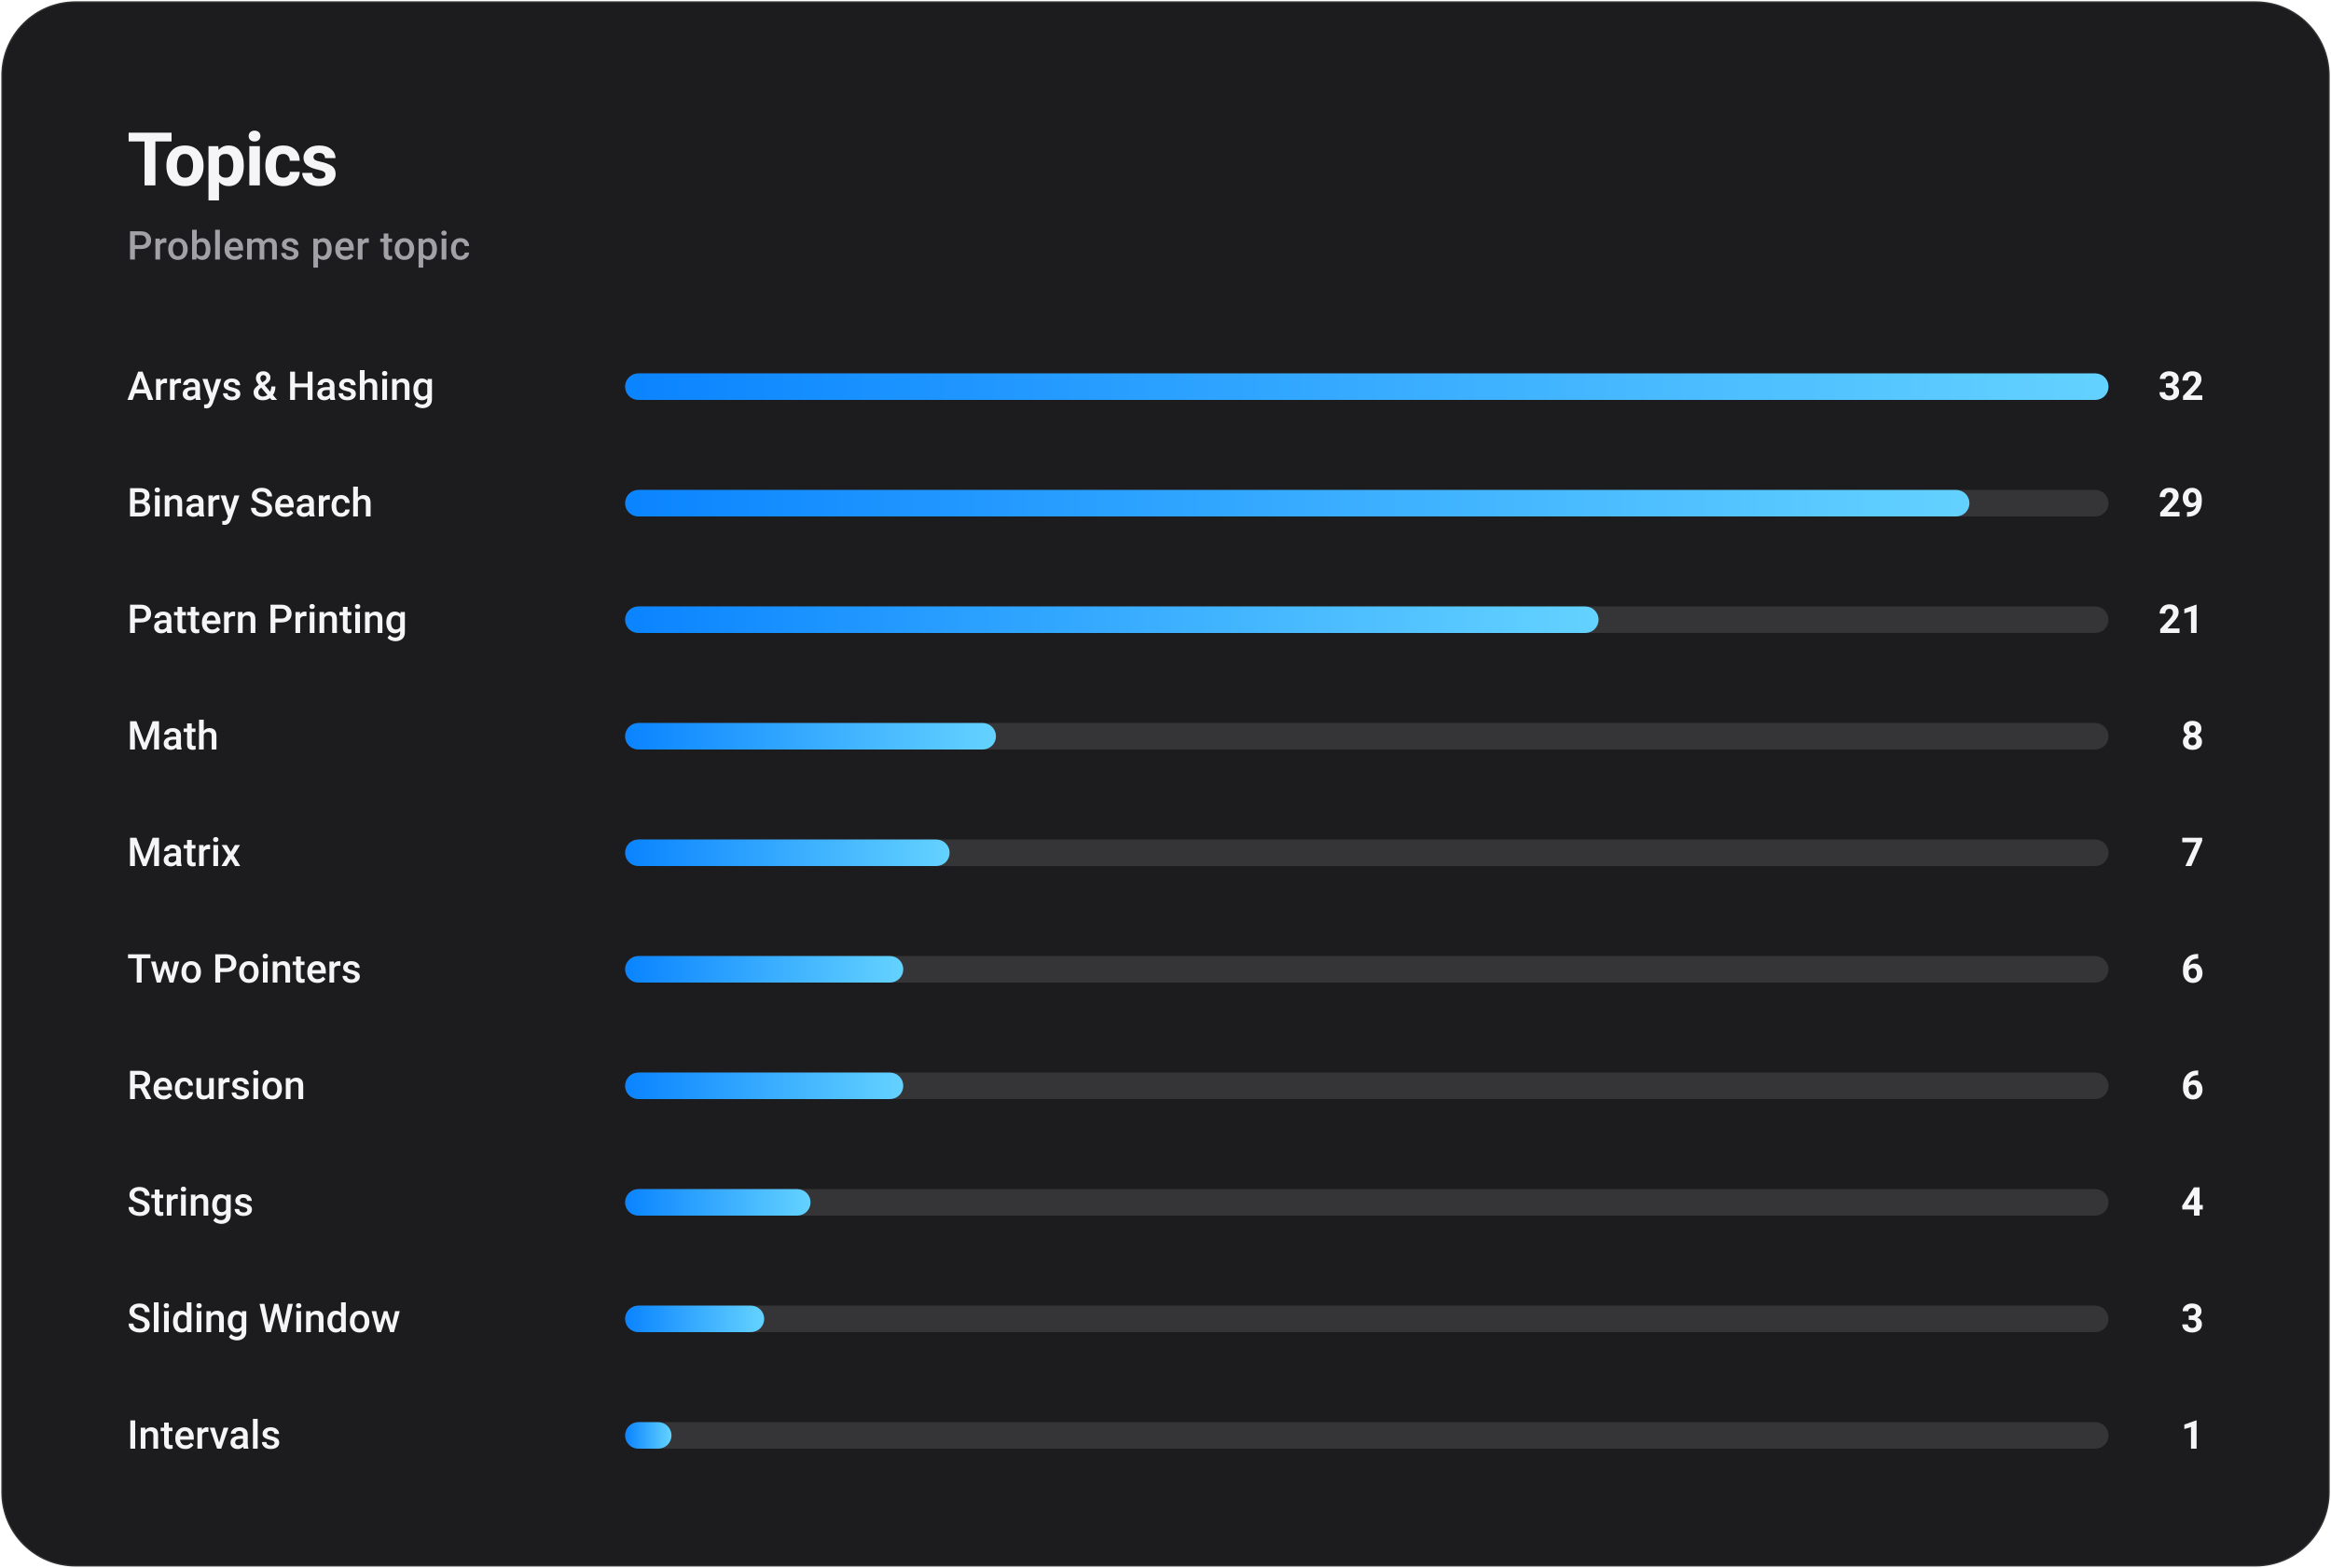
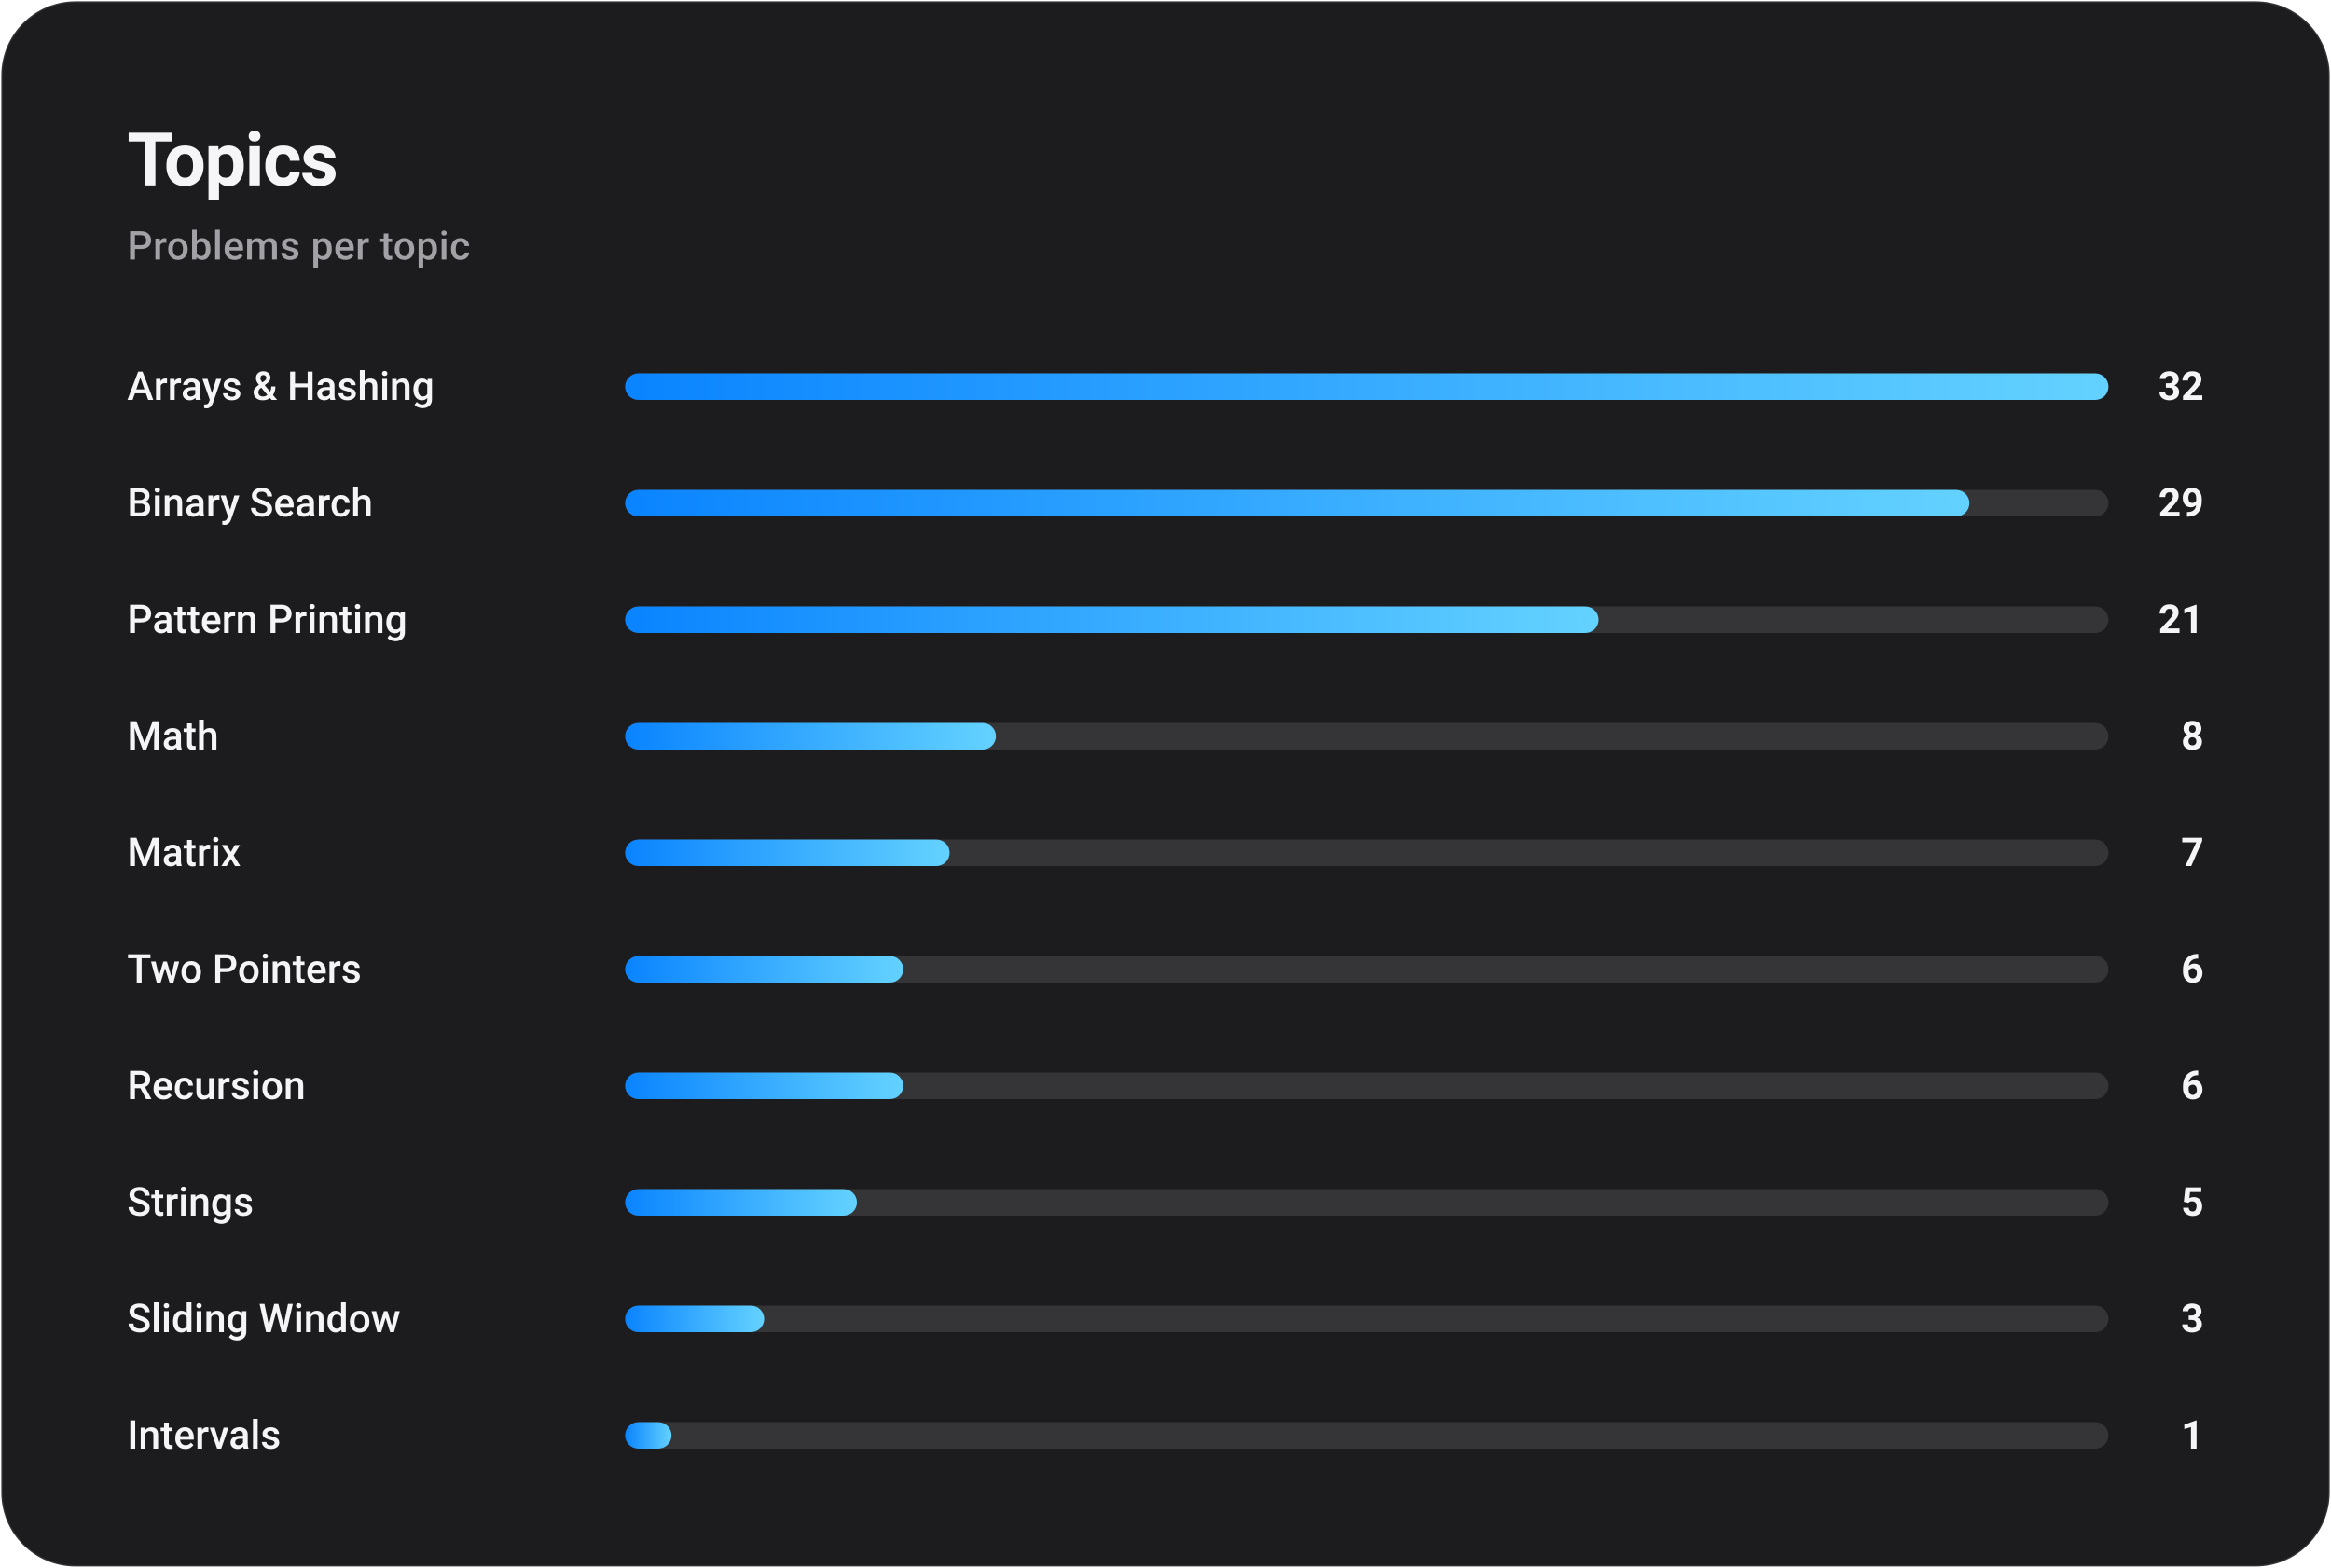
<svg xmlns="http://www.w3.org/2000/svg" width="880" height="592" viewBox="0 0 880 592" role="img" aria-labelledby="t d">
  <defs>
    <style>
text { font-family: -apple-system, BlinkMacSystemFont, "SF Pro Display", "SF Pro Text", "Segoe UI Variable Display", "Segoe UI", system-ui, Roboto, Helvetica, Arial, sans-serif; }
.num { font-variant-numeric: tabular-nums; }
@keyframes grow { from { transform: scaleX(0); } to { transform: scaleX(1); } }
@keyframes rise { from { transform: scaleY(0); } to { transform: scaleY(1); } }
@keyframes pop { from { opacity: 0; transform: scale(.92); } to { opacity: 1; transform: scale(1); } }
@keyframes fade { from { opacity: 0; transform: translateY(6px); } to { opacity: 1; transform: translateY(0); } }
.grow { transform-box: fill-box; transform-origin: 0% 50%; animation: grow .8s cubic-bezier(.22,1,.36,1) both; }
.rise { transform-box: fill-box; transform-origin: 50% 100%; animation: rise .8s cubic-bezier(.22,1,.36,1) both; }
.pop { transform-box: fill-box; transform-origin: 50% 50%; animation: pop .8s cubic-bezier(.22,1,.36,1) both; }
.fade { animation: fade .7s cubic-bezier(.22,1,.36,1) both; }
@media (prefers-reduced-motion: reduce) { .grow, .rise, .pop { transform-box: fill-box; transform-origin: 50% 50%; animation: pop .8s cubic-bezier(.22,1,.36,1) both; }
.fade { animation: none; } }
</style>
    <linearGradient id="acc" x1="0" y1="0" x2="1" y2="0">
      <stop offset="0" stop-color="#0A84FF" />
      <stop offset="1" stop-color="#64D2FF" />
    </linearGradient>
    <linearGradient id="accv" x1="0" y1="1" x2="0" y2="0">
      <stop offset="0" stop-color="#0A84FF" />
      <stop offset="1" stop-color="#64D2FF" />
    </linearGradient>
  </defs>
  <rect x="0.5" y="0.5" width="879" height="591" rx="28" fill="#1C1C1E" stroke="rgba(255,255,255,0.10)" />
  <text x="48" y="70" font-size="28" font-weight="700" fill="#F5F5F7" text-anchor="start" letter-spacing="-0.02em">Topics</text>
  <text x="48" y="98" font-size="15" font-weight="500" fill="#A1A1A6" text-anchor="start" letter-spacing="0.01em">Problems per topic</text>
  <text x="48" y="151" font-size="15" font-weight="500" fill="#F5F5F7" text-anchor="start" letter-spacing="0.0em">Arrays &amp; Hashing</text>
  <rect x="236" y="141" width="560" height="10" rx="5" fill="rgba(255,255,255,0.11)" />
  <rect class="grow" style="animation-delay:0ms" x="236" y="141" width="560.0" height="10" rx="5" fill="url(#acc)" />
  <text x="832" y="151" font-size="15" font-weight="650" fill="#F5F5F7" text-anchor="end" letter-spacing="0.0em" class="num">32</text>
  <text x="48" y="195" font-size="15" font-weight="500" fill="#F5F5F7" text-anchor="start" letter-spacing="0.0em">Binary Search</text>
  <rect x="236" y="185" width="560" height="10" rx="5" fill="rgba(255,255,255,0.11)" />
  <rect class="grow" style="animation-delay:60ms" x="236" y="185" width="507.5" height="10" rx="5" fill="url(#acc)" />
  <text x="832" y="195" font-size="15" font-weight="650" fill="#F5F5F7" text-anchor="end" letter-spacing="0.0em" class="num">29</text>
  <text x="48" y="239" font-size="15" font-weight="500" fill="#F5F5F7" text-anchor="start" letter-spacing="0.0em">Pattern Printing</text>
  <rect x="236" y="229" width="560" height="10" rx="5" fill="rgba(255,255,255,0.11)" />
  <rect class="grow" style="animation-delay:120ms" x="236" y="229" width="367.5" height="10" rx="5" fill="url(#acc)" />
  <text x="832" y="239" font-size="15" font-weight="650" fill="#F5F5F7" text-anchor="end" letter-spacing="0.0em" class="num">21</text>
  <text x="48" y="283" font-size="15" font-weight="500" fill="#F5F5F7" text-anchor="start" letter-spacing="0.0em">Math</text>
  <rect x="236" y="273" width="560" height="10" rx="5" fill="rgba(255,255,255,0.11)" />
  <rect class="grow" style="animation-delay:180ms" x="236" y="273" width="140.0" height="10" rx="5" fill="url(#acc)" />
  <text x="832" y="283" font-size="15" font-weight="650" fill="#F5F5F7" text-anchor="end" letter-spacing="0.0em" class="num">8</text>
  <text x="48" y="327" font-size="15" font-weight="500" fill="#F5F5F7" text-anchor="start" letter-spacing="0.0em">Matrix</text>
  <rect x="236" y="317" width="560" height="10" rx="5" fill="rgba(255,255,255,0.11)" />
  <rect class="grow" style="animation-delay:240ms" x="236" y="317" width="122.5" height="10" rx="5" fill="url(#acc)" />
  <text x="832" y="327" font-size="15" font-weight="650" fill="#F5F5F7" text-anchor="end" letter-spacing="0.0em" class="num">7</text>
  <text x="48" y="371" font-size="15" font-weight="500" fill="#F5F5F7" text-anchor="start" letter-spacing="0.0em">Two Pointers</text>
  <rect x="236" y="361" width="560" height="10" rx="5" fill="rgba(255,255,255,0.11)" />
  <rect class="grow" style="animation-delay:300ms" x="236" y="361" width="105.0" height="10" rx="5" fill="url(#acc)" />
  <text x="832" y="371" font-size="15" font-weight="650" fill="#F5F5F7" text-anchor="end" letter-spacing="0.0em" class="num">6</text>
  <text x="48" y="415" font-size="15" font-weight="500" fill="#F5F5F7" text-anchor="start" letter-spacing="0.0em">Recursion</text>
  <rect x="236" y="405" width="560" height="10" rx="5" fill="rgba(255,255,255,0.11)" />
  <rect class="grow" style="animation-delay:360ms" x="236" y="405" width="105.0" height="10" rx="5" fill="url(#acc)" />
  <text x="832" y="415" font-size="15" font-weight="650" fill="#F5F5F7" text-anchor="end" letter-spacing="0.0em" class="num">6</text>
  <text x="48" y="459" font-size="15" font-weight="500" fill="#F5F5F7" text-anchor="start" letter-spacing="0.0em">Strings</text>
  <rect x="236" y="449" width="560" height="10" rx="5" fill="rgba(255,255,255,0.11)" />
-   <rect class="grow" style="animation-delay:420ms" x="236" y="449" width="70.0" height="10" rx="5" fill="url(#acc)" />
-   <text x="832" y="459" font-size="15" font-weight="650" fill="#F5F5F7" text-anchor="end" letter-spacing="0.0em" class="num">4</text>
+   <rect class="grow" style="animation-delay:420ms" x="236" y="449" width="87.5" height="10" rx="5" fill="url(#acc)" />
+   <text x="832" y="459" font-size="15" font-weight="650" fill="#F5F5F7" text-anchor="end" letter-spacing="0.0em" class="num">5</text>
  <text x="48" y="503" font-size="15" font-weight="500" fill="#F5F5F7" text-anchor="start" letter-spacing="0.0em">Sliding Window</text>
  <rect x="236" y="493" width="560" height="10" rx="5" fill="rgba(255,255,255,0.11)" />
  <rect class="grow" style="animation-delay:480ms" x="236" y="493" width="52.5" height="10" rx="5" fill="url(#acc)" />
  <text x="832" y="503" font-size="15" font-weight="650" fill="#F5F5F7" text-anchor="end" letter-spacing="0.0em" class="num">3</text>
  <text x="48" y="547" font-size="15" font-weight="500" fill="#F5F5F7" text-anchor="start" letter-spacing="0.0em">Intervals</text>
  <rect x="236" y="537" width="560" height="10" rx="5" fill="rgba(255,255,255,0.11)" />
  <rect class="grow" style="animation-delay:540ms" x="236" y="537" width="17.5" height="10" rx="5" fill="url(#acc)" />
  <text x="832" y="547" font-size="15" font-weight="650" fill="#F5F5F7" text-anchor="end" letter-spacing="0.0em" class="num">1</text>
</svg>
